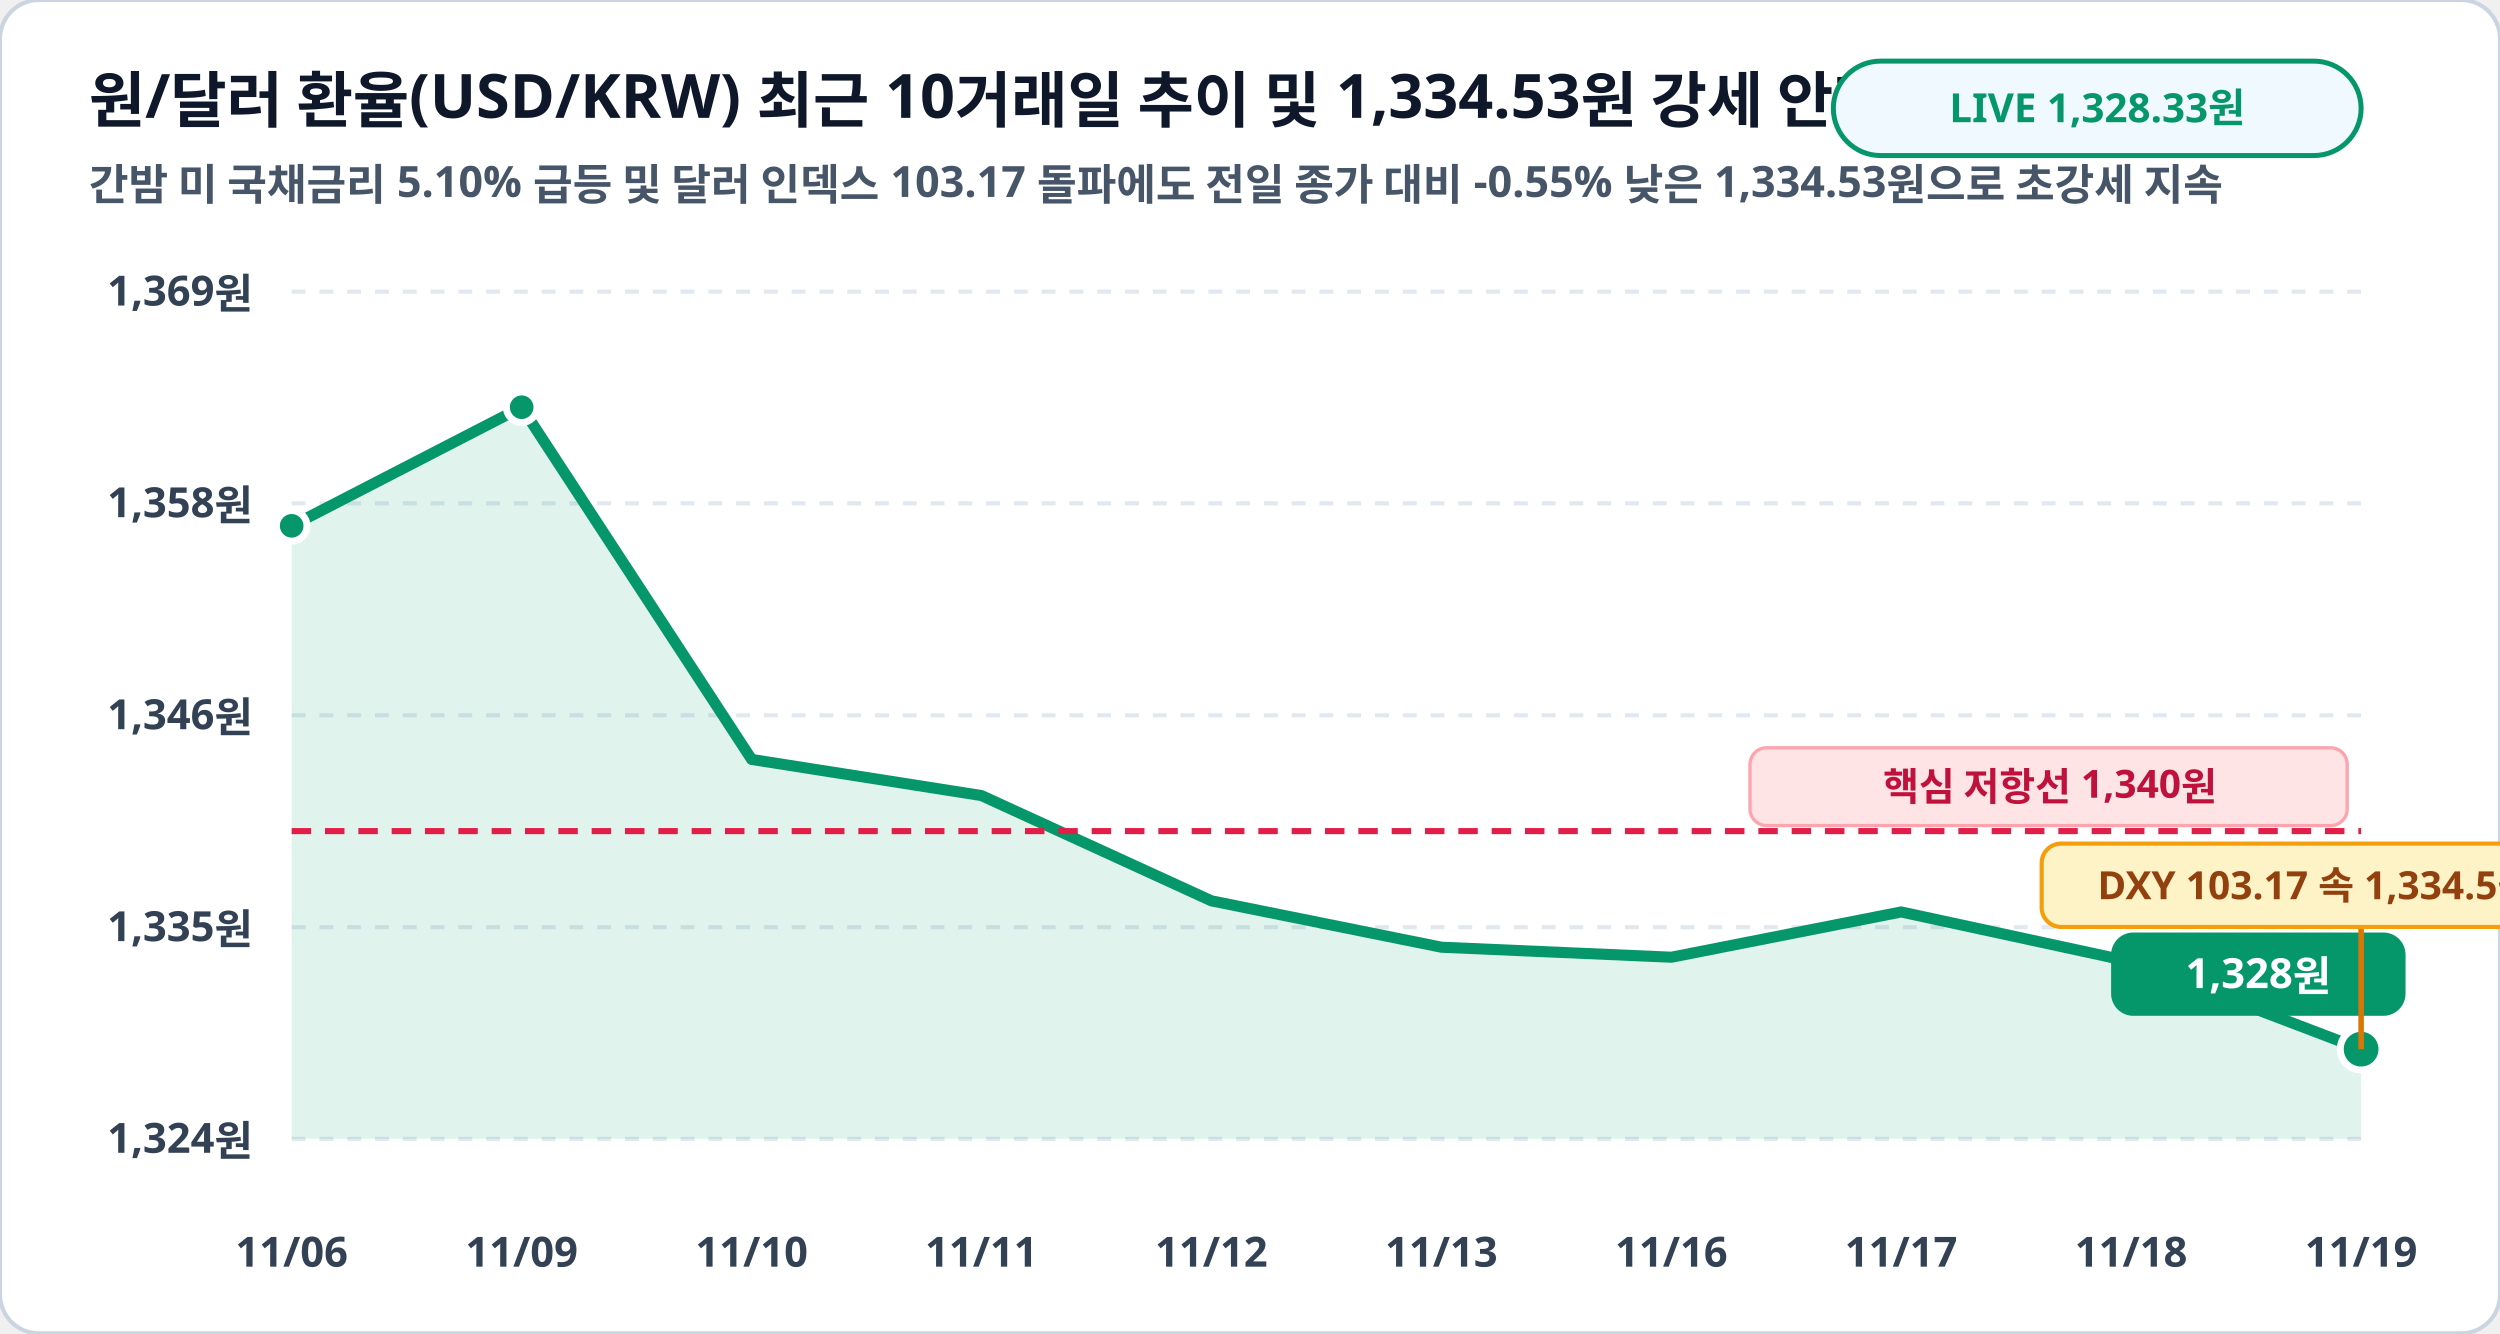
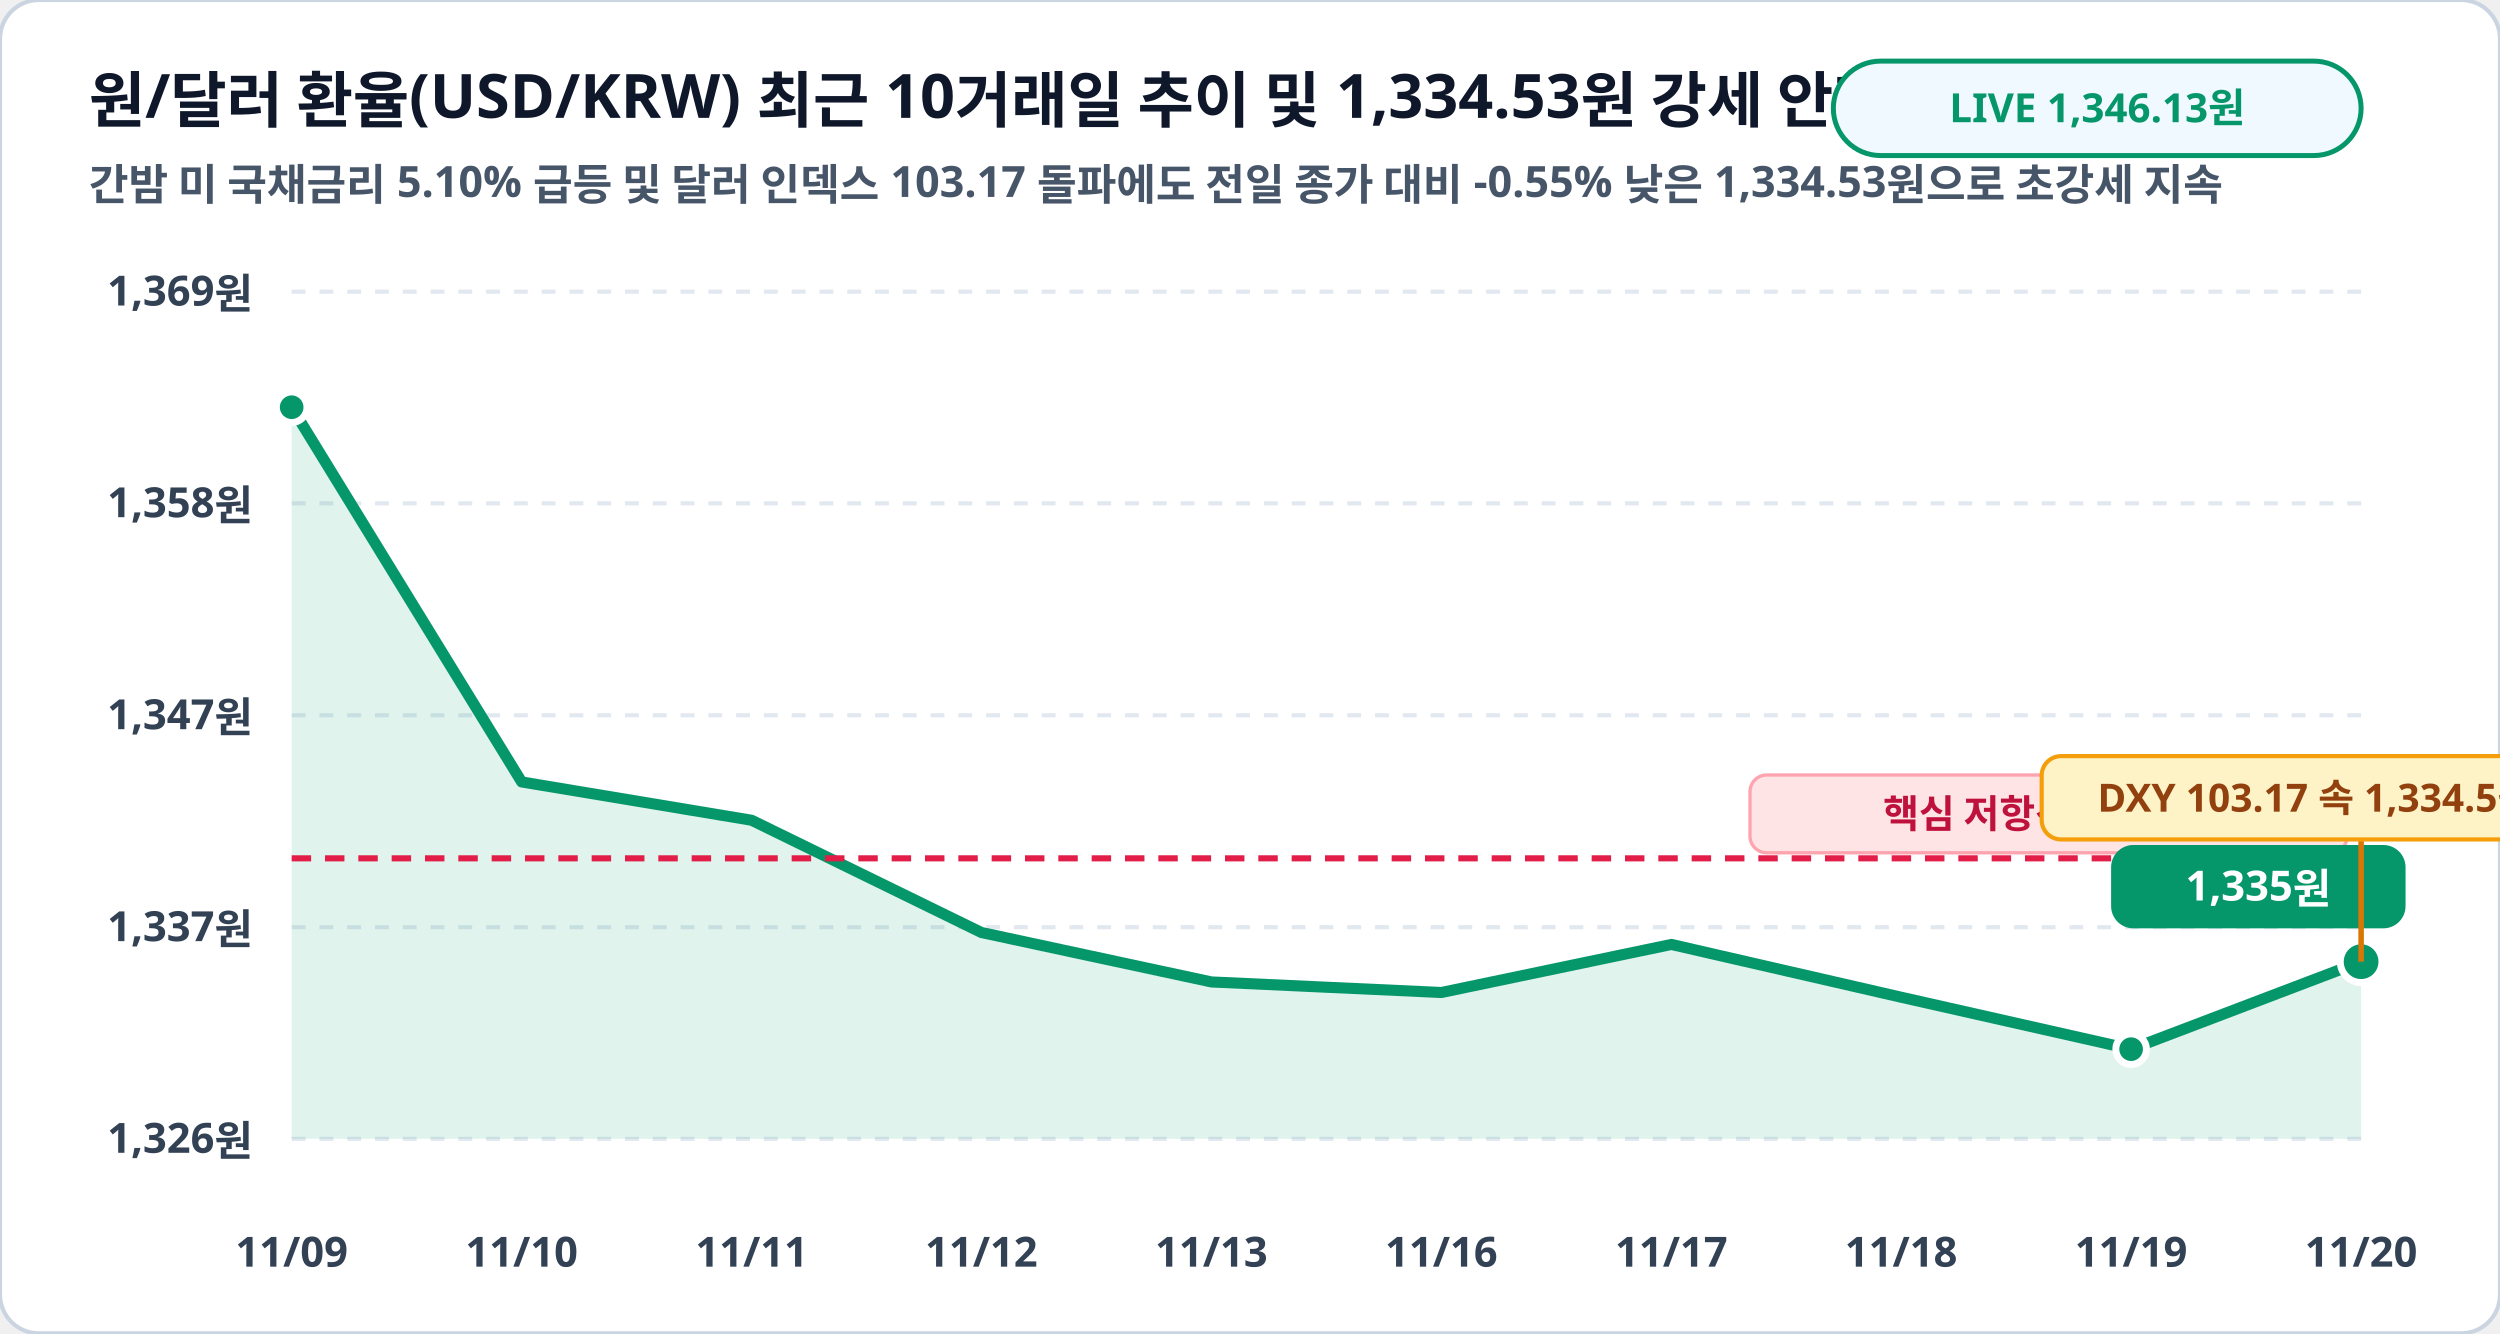
<svg xmlns="http://www.w3.org/2000/svg" viewBox="0 0 900 480" width="100%" height="100%">
  <rect width="900" height="480" rx="14" fill="#ffffff" stroke="#cbd5e1" stroke-width="1.5" />
  <text x="32" y="44" fill="#0f172a" font-family="Pretendard, sans-serif" font-size="22" font-weight="900">원/달러 환율(USD/KRW) 최근 10거래일 추이 및 1,334.53원 강세 안착 (원)</text>
  <text x="32" y="72" fill="#475569" font-family="Pretendard, sans-serif" font-size="15.5" font-weight="600">간밤 미 국채금리 5.10% 급등 및 달러 인덱스 103.17 돌파에도 전일 종가 대비 -0.55% 낮은 1,334.53원으로 초강세 지속</text>
  <rect x="660" y="22" width="190" height="34" rx="17" fill="#f0f9ff" stroke="#059669" stroke-width="1.8" />
-   <text x="755" y="44" fill="#059669" font-family="Pretendard, sans-serif" font-size="14.5" font-weight="800" text-anchor="middle">LIVE 1,328.33원</text>
+   <text x="755" y="44" fill="#059669" font-family="Pretendard, sans-serif" font-size="14.5" font-weight="800" text-anchor="middle">LIVE 1,346.13원</text>
  <line x1="105" y1="105.0" x2="850" y2="105.0" stroke="#e2e8f0" stroke-width="1.5" stroke-dasharray="5,5" />
  <text x="91" y="110.0" fill="#334155" font-family="Pretendard, sans-serif" font-size="15" font-weight="700" text-anchor="end">1,369원</text>
  <line x1="105" y1="181.2" x2="850" y2="181.2" stroke="#e2e8f0" stroke-width="1.5" stroke-dasharray="5,5" />
  <text x="91" y="186.2" fill="#334155" font-family="Pretendard, sans-serif" font-size="15" font-weight="700" text-anchor="end">1,358원</text>
  <line x1="105" y1="257.5" x2="850" y2="257.5" stroke="#e2e8f0" stroke-width="1.5" stroke-dasharray="5,5" />
-   <text x="91" y="262.5" fill="#334155" font-family="Pretendard, sans-serif" font-size="15" font-weight="700" text-anchor="end">1,346원</text>
+   <text x="91" y="262.5" fill="#334155" font-family="Pretendard, sans-serif" font-size="15" font-weight="700" text-anchor="end">1,347원</text>
  <line x1="105" y1="333.8" x2="850" y2="333.8" stroke="#e2e8f0" stroke-width="1.5" stroke-dasharray="5,5" />
-   <text x="91" y="338.8" fill="#334155" font-family="Pretendard, sans-serif" font-size="15" font-weight="700" text-anchor="end">1,335원</text>
+   <text x="91" y="338.8" fill="#334155" font-family="Pretendard, sans-serif" font-size="15" font-weight="700" text-anchor="end">1,337원</text>
  <line x1="105" y1="410.0" x2="850" y2="410.0" stroke="#e2e8f0" stroke-width="1.5" stroke-dasharray="5,5" />
-   <text x="91" y="415.0" fill="#334155" font-family="Pretendard, sans-serif" font-size="15" font-weight="700" text-anchor="end">1,324원</text>
-   <polygon points="105.0,410.0 105.0,189.3 187.8,146.6 270.6,273.4 353.3,286.4 436.1,324.3 518.9,341.0 601.7,344.6 684.4,328.3 767.2,346.2 850.0,377.7 850.0,410.0" fill="#059669" fill-opacity="0.12" />
-   <polyline fill="none" stroke="#059669" stroke-width="4" stroke-linecap="round" stroke-linejoin="round" points="105.0,189.3 187.8,146.6 270.6,273.4 353.3,286.4 436.1,324.3 518.9,341.0 601.7,344.6 684.4,328.3 767.2,346.2 850.0,377.7" />
-   <line x1="105" y1="299.2" x2="850" y2="299.2" stroke="#e11d48" stroke-width="2.2" stroke-dasharray="7,5" />
-   <rect x="630" y="269.2" width="215" height="28" rx="6" fill="#ffe4e6" stroke="#fda4af" stroke-width="1.2" />
-   <text x="738" y="288.2" fill="#be123c" font-family="Pretendard, sans-serif" font-size="14" font-weight="800" text-anchor="middle">핵심 저항선 1,340원</text>
-   <circle cx="105.0" cy="189.3" r="5.5" fill="#059669" stroke="#ffffff" stroke-width="2.5" />
-   <circle cx="187.8" cy="146.6" r="5.5" fill="#059669" stroke="#ffffff" stroke-width="2.5" />
-   <circle cx="850.0" cy="377.7" r="7.5" fill="#059669" stroke="#ffffff" stroke-width="2.5" />
-   <rect x="760.0" y="335.7" width="106" height="30" rx="8" fill="#059669" />
-   <text x="813.0" y="355.7" fill="#ffffff" font-family="Pretendard, sans-serif" font-size="15" font-weight="800" text-anchor="middle">1,328원</text>
-   <line x1="850.0" y1="377.7" x2="850.0" y2="333.7" stroke="#d97706" stroke-width="2" />
-   <rect x="735.0" y="303.7" width="230" height="30" rx="7" fill="#fef3c7" stroke="#f59e0b" stroke-width="1.5" />
-   <text x="850.0" y="323.7" fill="#92400e" font-family="Pretendard, sans-serif" font-size="14" font-weight="800" text-anchor="middle">DXY 103.17 속 1,334.5원 수성!</text>
-   <text x="105.0" y="456" fill="#334155" font-family="Pretendard, sans-serif" font-size="15" font-weight="700" text-anchor="middle">11/06</text>
-   <text x="187.8" y="456" fill="#334155" font-family="Pretendard, sans-serif" font-size="15" font-weight="700" text-anchor="middle">11/09</text>
-   <text x="270.6" y="456" fill="#334155" font-family="Pretendard, sans-serif" font-size="15" font-weight="700" text-anchor="middle">11/10</text>
-   <text x="353.3" y="456" fill="#334155" font-family="Pretendard, sans-serif" font-size="15" font-weight="700" text-anchor="middle">11/11</text>
-   <text x="436.1" y="456" fill="#334155" font-family="Pretendard, sans-serif" font-size="15" font-weight="700" text-anchor="middle">11/12</text>
-   <text x="518.9" y="456" fill="#334155" font-family="Pretendard, sans-serif" font-size="15" font-weight="700" text-anchor="middle">11/13</text>
-   <text x="601.7" y="456" fill="#334155" font-family="Pretendard, sans-serif" font-size="15" font-weight="700" text-anchor="middle">11/16</text>
-   <text x="684.4" y="456" fill="#334155" font-family="Pretendard, sans-serif" font-size="15" font-weight="700" text-anchor="middle">11/17</text>
-   <text x="767.2" y="456" fill="#334155" font-family="Pretendard, sans-serif" font-size="15" font-weight="700" text-anchor="middle">11/18</text>
-   <text x="850.0" y="456" fill="#334155" font-family="Pretendard, sans-serif" font-size="15" font-weight="700" text-anchor="middle">11/19</text>
+   <text x="91" y="415.0" fill="#334155" font-family="Pretendard, sans-serif" font-size="15" font-weight="700" text-anchor="end">1,326원</text>
+   <polygon points="105.0,410.0 105.0,146.6 187.8,281.5 270.6,295.3 353.3,335.7 436.1,353.5 518.9,357.3 601.7,340.0 684.4,359.0 767.2,377.7 850.0,346.2 850.0,410.0" fill="#059669" fill-opacity="0.12" />
+   <polyline fill="none" stroke="#059669" stroke-width="4" stroke-linecap="round" stroke-linejoin="round" points="105.0,146.6 187.8,281.5 270.6,295.3 353.3,335.7 436.1,353.5 518.9,357.3 601.7,340.0 684.4,359.0 767.2,377.7 850.0,346.2" />
+   <line x1="105" y1="309.0" x2="850" y2="309.0" stroke="#e11d48" stroke-width="2.2" stroke-dasharray="7,5" />
+   <rect x="630" y="279.0" width="215" height="28" rx="6" fill="#ffe4e6" stroke="#fda4af" stroke-width="1.2" />
+   <text x="738" y="298.0" fill="#be123c" font-family="Pretendard, sans-serif" font-size="14" font-weight="800" text-anchor="middle">핵심 저항선 1,340원</text>
+   <circle cx="105.0" cy="146.6" r="5.5" fill="#059669" stroke="#ffffff" stroke-width="2.5" />
+   <circle cx="767.2" cy="377.7" r="5.5" fill="#059669" stroke="#ffffff" stroke-width="2.5" />
+   <circle cx="850.0" cy="346.2" r="7.5" fill="#059669" stroke="#ffffff" stroke-width="2.5" />
+   <rect x="760.0" y="304.2" width="106" height="30" rx="8" fill="#059669" />
+   <text x="813.0" y="324.2" fill="#ffffff" font-family="Pretendard, sans-serif" font-size="15" font-weight="800" text-anchor="middle">1,335원</text>
+   <line x1="850.0" y1="346.2" x2="850.0" y2="302.2" stroke="#d97706" stroke-width="2" />
+   <rect x="735.0" y="272.2" width="230" height="30" rx="7" fill="#fef3c7" stroke="#f59e0b" stroke-width="1.5" />
+   <text x="850.0" y="292.2" fill="#92400e" font-family="Pretendard, sans-serif" font-size="14" font-weight="800" text-anchor="middle">DXY 103.17 속 1,334.5원 수성!</text>
+   <text x="105.0" y="456" fill="#334155" font-family="Pretendard, sans-serif" font-size="15" font-weight="700" text-anchor="middle">11/09</text>
+   <text x="187.8" y="456" fill="#334155" font-family="Pretendard, sans-serif" font-size="15" font-weight="700" text-anchor="middle">11/10</text>
+   <text x="270.6" y="456" fill="#334155" font-family="Pretendard, sans-serif" font-size="15" font-weight="700" text-anchor="middle">11/11</text>
+   <text x="353.3" y="456" fill="#334155" font-family="Pretendard, sans-serif" font-size="15" font-weight="700" text-anchor="middle">11/12</text>
+   <text x="436.1" y="456" fill="#334155" font-family="Pretendard, sans-serif" font-size="15" font-weight="700" text-anchor="middle">11/13</text>
+   <text x="518.9" y="456" fill="#334155" font-family="Pretendard, sans-serif" font-size="15" font-weight="700" text-anchor="middle">11/16</text>
+   <text x="601.7" y="456" fill="#334155" font-family="Pretendard, sans-serif" font-size="15" font-weight="700" text-anchor="middle">11/17</text>
+   <text x="684.4" y="456" fill="#334155" font-family="Pretendard, sans-serif" font-size="15" font-weight="700" text-anchor="middle">11/18</text>
+   <text x="767.2" y="456" fill="#334155" font-family="Pretendard, sans-serif" font-size="15" font-weight="700" text-anchor="middle">11/19</text>
+   <text x="850.0" y="456" fill="#334155" font-family="Pretendard, sans-serif" font-size="15" font-weight="700" text-anchor="middle">11/20</text>
</svg>
